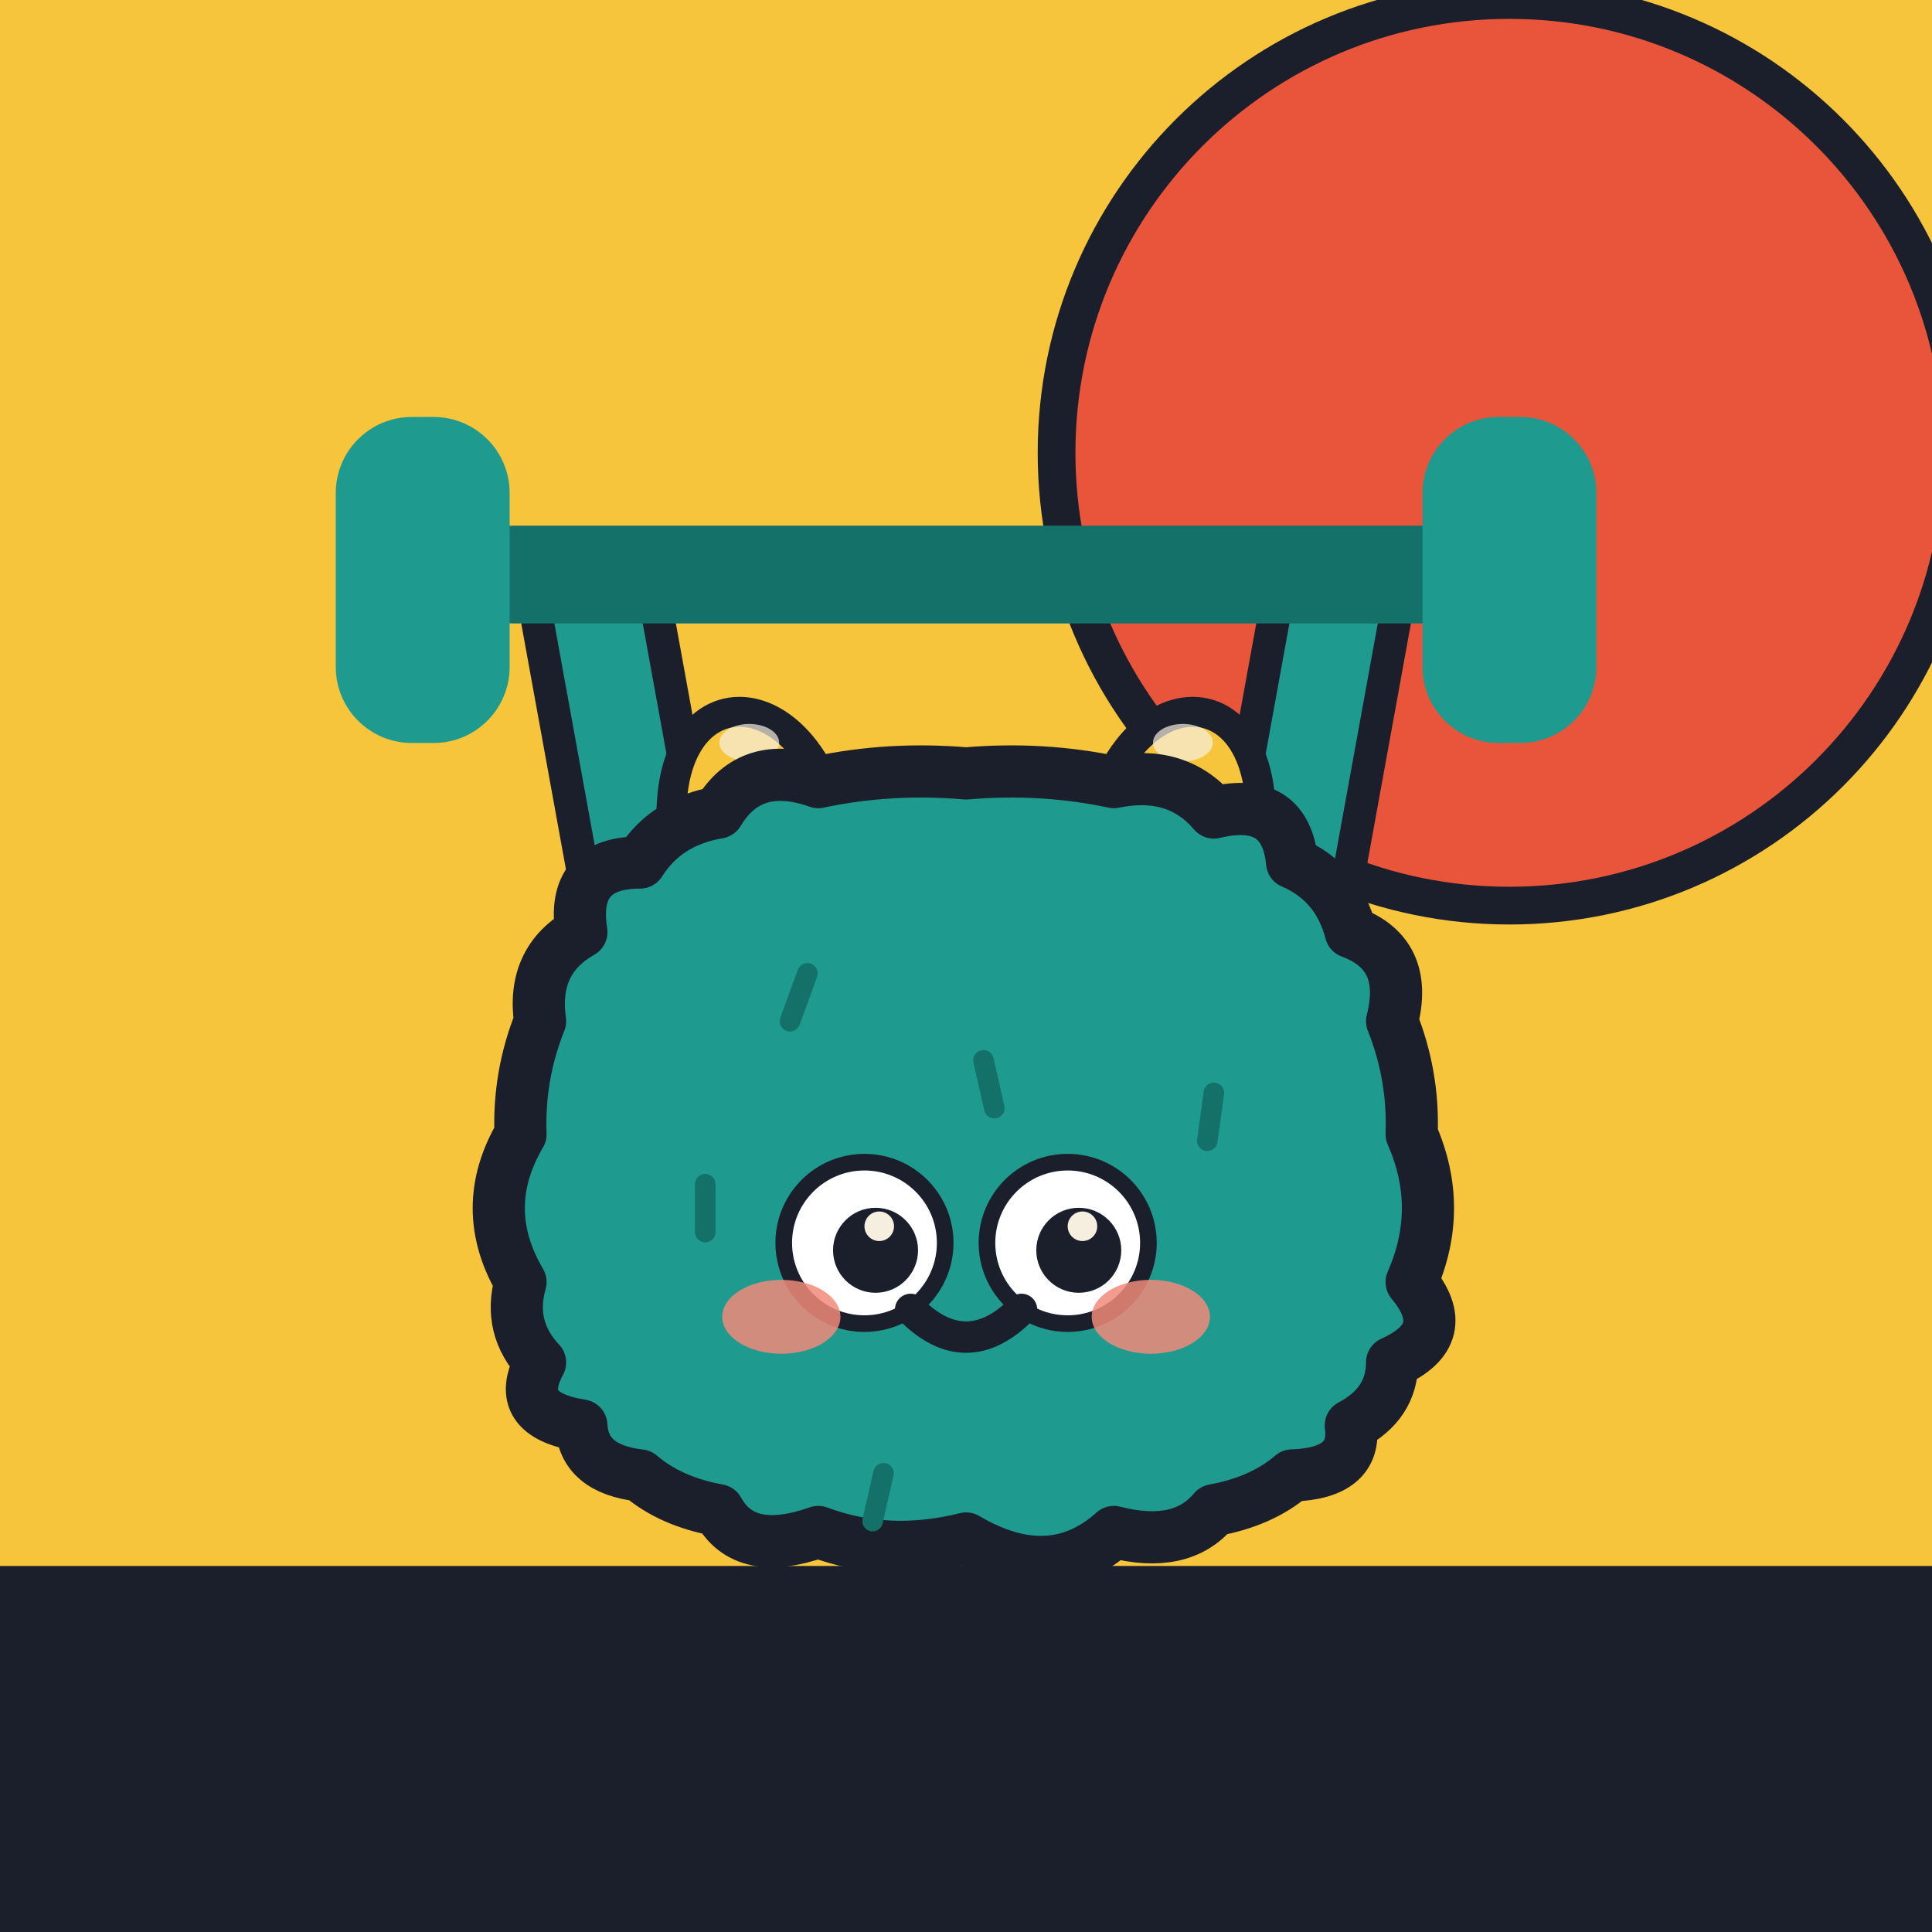
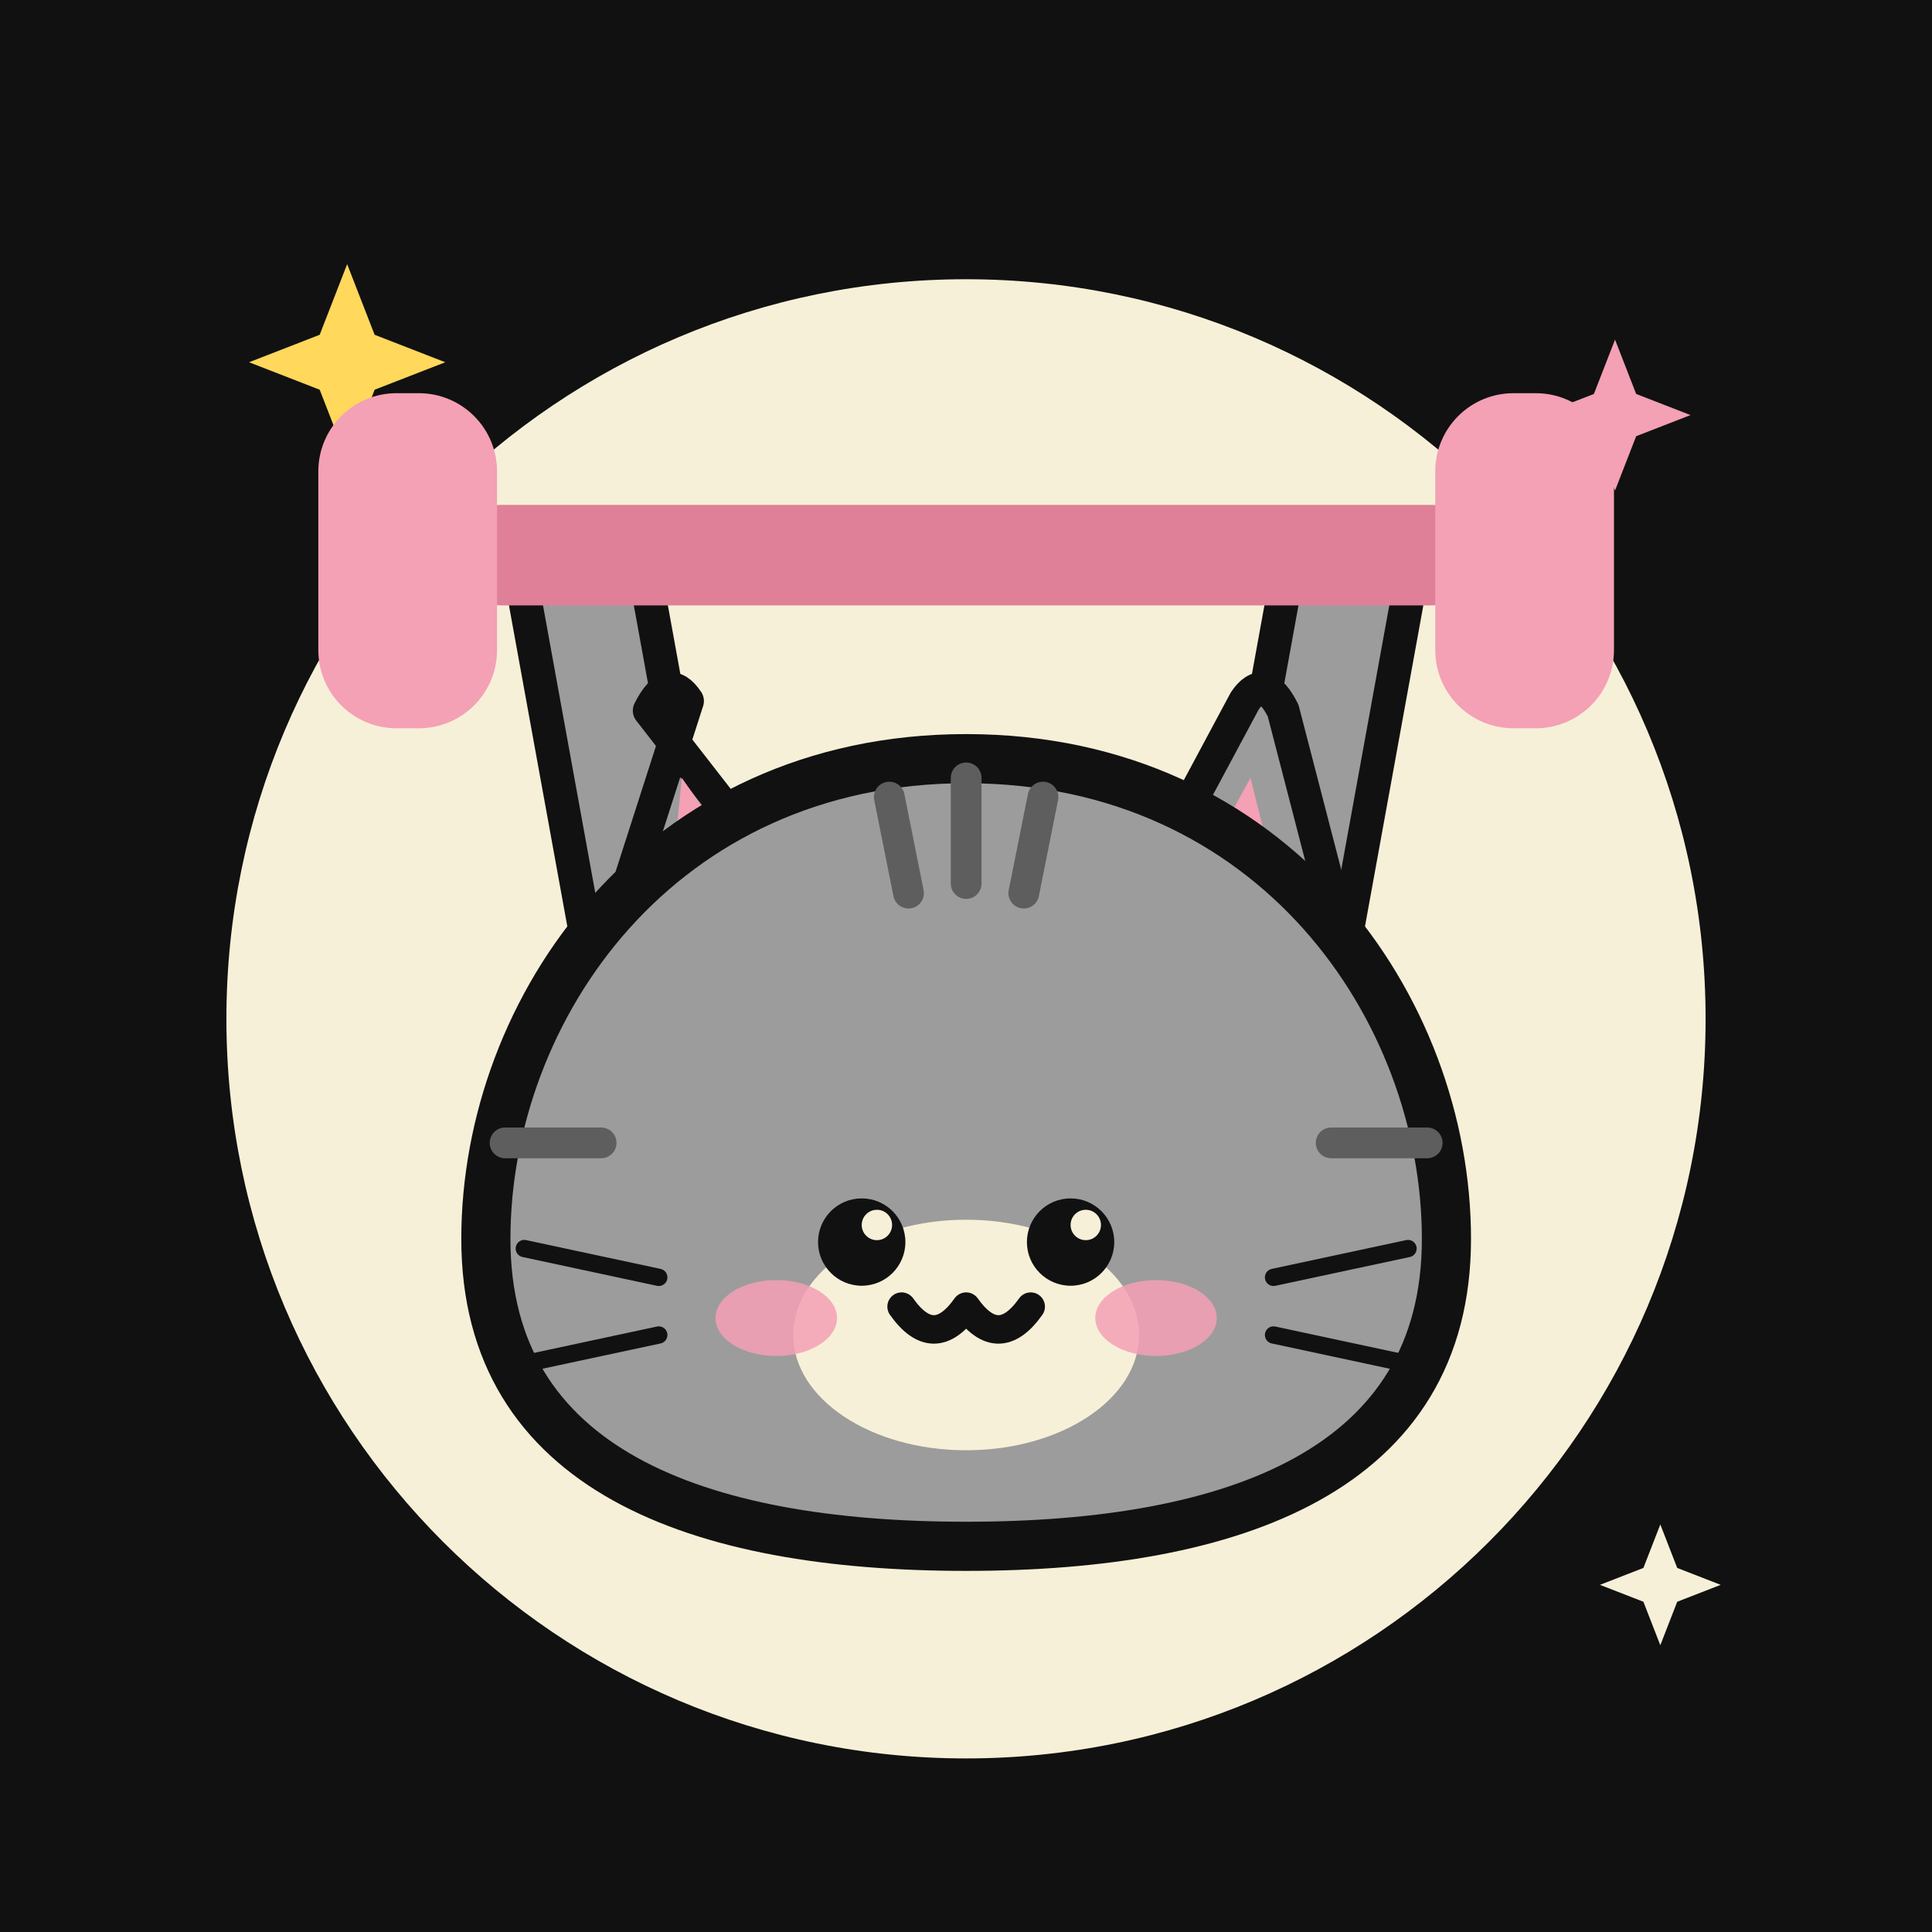
<svg xmlns="http://www.w3.org/2000/svg" viewBox="0 0 512 512">
-   <rect width="512" height="512" fill="#f6c53c" />
-   <circle cx="400" cy="120" r="120" fill="#e8553a" stroke="#1b1f2b" stroke-width="10" />
-   <rect x="0" y="420" width="512" height="92" fill="#1b1f2b" />
-   <path d="M0 420 h512" stroke="#1b1f2b" stroke-width="10" />
-   <g transform="translate(71.7 81.7) scale(5.760)">
-     <path d="M19 36 L15 14" stroke="#1b1f2b" stroke-width="7" stroke-linecap="round" fill="none" />
-     <path d="M19 36 L15 14" stroke="#1f9a8f" stroke-width="4" stroke-linecap="round" fill="none" />
-     <path d="M45 36 L49 14" stroke="#1b1f2b" stroke-width="7" stroke-linecap="round" fill="none" />
-     <path d="M45 36 L49 14" stroke="#1f9a8f" stroke-width="4" stroke-linecap="round" fill="none" />
-     <rect x="9" y="10" width="46" height="4.5" rx="2.2" fill="#13716a" />
-     <rect x="3" y="5" width="8" height="15" rx="3.5" fill="#1f9a8f" />
-     <rect x="53" y="5" width="8" height="15" rx="3.5" fill="#1f9a8f" />
-     <path d="M18.67 25.66 C16.95 16.2 25.55 16.2 26.41 25.66 Z" fill="#f6c53c" stroke="#1b1f2b" stroke-width="1.376" stroke-linejoin="round" />
-     <ellipse cx="22.024" cy="19.984" rx="1.376" ry="0.86" fill="#f6efe0" opacity=".7" />
-     <path d="M37.59 25.66 C38.45 16.2 47.05 16.2 45.33 25.66 Z" fill="#f6c53c" stroke="#1b1f2b" stroke-width="1.376" stroke-linejoin="round" />
-     <ellipse cx="41.976" cy="19.984" rx="1.376" ry="0.86" fill="#f6efe0" opacity=".7" />
-     <path d="M32.0 21.4 Q35.5 21.1 38.8 21.8 Q41.7 21.2 43.4 23.2 Q46.7 22.4 47.0 25.5 Q49.1 26.4 49.7 28.7 Q52.4 29.7 51.6 32.8 Q52.6 35.3 52.5 38.0 Q54.0 41.4 52.5 44.8 Q54.5 47.2 51.6 48.5 Q51.6 50.4 49.7 51.4 Q50.0 53.6 47.0 53.7 Q45.6 54.9 43.4 55.3 Q41.9 57.1 38.8 56.3 Q35.9 58.9 32.0 56.6 Q28.4 57.5 25.2 56.3 Q21.8 57.5 20.6 55.3 Q18.4 54.9 17.0 53.7 Q14.4 53.4 14.3 51.4 Q11.1 50.9 12.4 48.5 Q10.9 46.9 11.5 44.8 Q9.5 41.4 11.5 38.0 Q11.4 35.3 12.4 32.8 Q12.0 30.0 14.3 28.7 Q13.8 25.5 17.0 25.5 Q18.2 23.6 20.6 23.2 Q22.1 20.7 25.2 21.8 Q28.5 21.1 32.0 21.4 Z" fill="#1f9a8f" stroke="#1b1f2b" stroke-width="2.4" stroke-linejoin="round" />
-     <path d="M32.8 34.6 l0.5 2.2 M20.0 40.3 l0.0 2.2 M43.4 36.1 l-0.3 2.2 M28.2 53.6 l-0.5 2.2 M24.7 30.6 l-0.8 2.2 " stroke="#13716a" stroke-width="0.946" stroke-linecap="round" />
-     <circle cx="27.325" cy="43" r="3.714" fill="#fff" stroke="#1b1f2b" stroke-width="0.765" />
-     <circle cx="36.675" cy="43" r="3.714" fill="#fff" stroke="#1b1f2b" stroke-width="0.765" />
-     <circle cx="27.835" cy="43.34" r="1.955" fill="#1b1f2b" />
-     <circle cx="37.185" cy="43.34" r="1.955" fill="#1b1f2b" />
-     <circle cx="28.005" cy="42.235" r="0.68" fill="#f6efe0" />
-     <circle cx="37.355" cy="42.235" r="0.68" fill="#f6efe0" />
-     <ellipse cx="23.5" cy="46.4" rx="2.72" ry="1.7" fill="#f08a7a" opacity=".85" />
-     <ellipse cx="40.5" cy="46.4" rx="2.72" ry="1.7" fill="#f08a7a" opacity=".85" />
-     <path d="M29.45 46.06 Q32 48.61 34.55 46.06" stroke="#1b1f2b" stroke-width="1.445" fill="none" stroke-linecap="round" />
+   <rect width="512" height="512" fill="#111111" />
+   <circle cx="256" cy="270" r="196" fill="#f7f0d8" />
+   <path d="M92.0 70.0 L99.28 88.72 L118.0 96.0 L99.28 103.28 L92.0 122.0 L84.72 103.28 L66.0 96.0 L84.72 88.72 Z" fill="#ffd85c" />
+   <path d="M428.0 90.0 L433.6 104.4 L448.0 110.0 L433.6 115.6 L428.0 130.0 L422.4 115.6 L408.0 110.0 L422.4 104.4 Z" fill="#f4a0b5" />
+   <path d="M440.0 404.0 L444.48 415.52 L456.0 420.0 L444.48 424.48 L440.0 436.0 L435.52 424.48 L424.0 420.0 L435.52 415.52 Z" fill="#f7f0d8" />
+   <g transform="translate(66.6 74.6) scale(5.920)">
+     <path d="M19 36 L15 14" stroke="#111111" stroke-width="7" stroke-linecap="round" fill="none" />
+     <path d="M19 36 L15 14" stroke="#9c9c9c" stroke-width="4" stroke-linecap="round" fill="none" />
+     <path d="M45 36 L49 14" stroke="#111111" stroke-width="7" stroke-linecap="round" fill="none" />
+     <path d="M45 36 L49 14" stroke="#9c9c9c" stroke-width="4" stroke-linecap="round" fill="none" />
+     <rect x="9" y="10" width="46" height="4.5" rx="2.2" fill="#e07f98" />
+     <rect x="3" y="5" width="8" height="15" rx="3.5" fill="#f4a0b5" />
+     <rect x="53" y="5" width="8" height="15" rx="3.5" fill="#f4a0b5" />
+     <path d="M15.66 30.82 L19.53 18.78 Q18.67 17.49 17.81 19.21 L26.84 30.82 Z" fill="#9c9c9c" stroke="#111111" stroke-width="1.462" stroke-linejoin="round" />
+     <path d="M18.584 29.1 L19.272 22.22 L24.088 29.1 Z" fill="#f4a0b5" />
+     <path d="M38.02 30.82 L44.47 18.78 Q45.33 17.49 46.19 19.21 L49.2 30.82 Z" fill="#9c9c9c" stroke="#111111" stroke-width="1.462" stroke-linejoin="round" />
+     <path d="M40.944 29.1 L44.728 22.22 L46.448 29.1 Z" fill="#f4a0b5" />
+     <path d="M32 21.36 C45.76 21.36 53.5 32.54 53.5 42.86 C53.5 53.18 44.04 56.62 32 56.62 C19.96 56.62 10.5 53.18 10.5 42.86 C10.5 32.54 18.24 21.36 32 21.36 Z" fill="#9c9c9c" stroke="#111111" stroke-width="2.2" stroke-linejoin="round" />
+     <path d="M28.56 23.08 l0.86 4.3 M32 22.22 v4.73 M35.44 23.08 l-0.86 4.3 M11.36 38.56 h4.3 M52.64 38.56 h-4.3" stroke="#5e5e5e" stroke-width="1.376" stroke-linecap="round" />
+     <ellipse cx="32" cy="47.16" rx="7.74" ry="5.16" fill="#f7f0d8" />
+     <path d="M18.24 44.58 l-6.02 -1.29 M18.24 47.16 l-6.02 1.29 M45.76 44.58 l6.02 -1.29 M45.76 47.16 l6.02 1.29" stroke="#111111" stroke-width="0.774" stroke-linecap="round" />
+     <circle cx="27.325" cy="43" r="1.955" fill="#111111" />
+     <circle cx="36.675" cy="43" r="1.955" fill="#111111" />
+     <circle cx="28.005" cy="42.235" r="0.68" fill="#f7f0d8" />
+     <circle cx="37.355" cy="42.235" r="0.68" fill="#f7f0d8" />
+     <ellipse cx="23.5" cy="46.4" rx="2.72" ry="1.7" fill="#f4a0b5" opacity=".85" />
+     <ellipse cx="40.5" cy="46.4" rx="2.72" ry="1.7" fill="#f4a0b5" opacity=".85" />
+     <path d="M29.11 45.89 q1.445 2.04 2.89 0 q1.445 2.04 2.89 0" stroke="#111111" stroke-width="1.275" fill="none" stroke-linecap="round" stroke-linejoin="round" />
  </g>
</svg>
